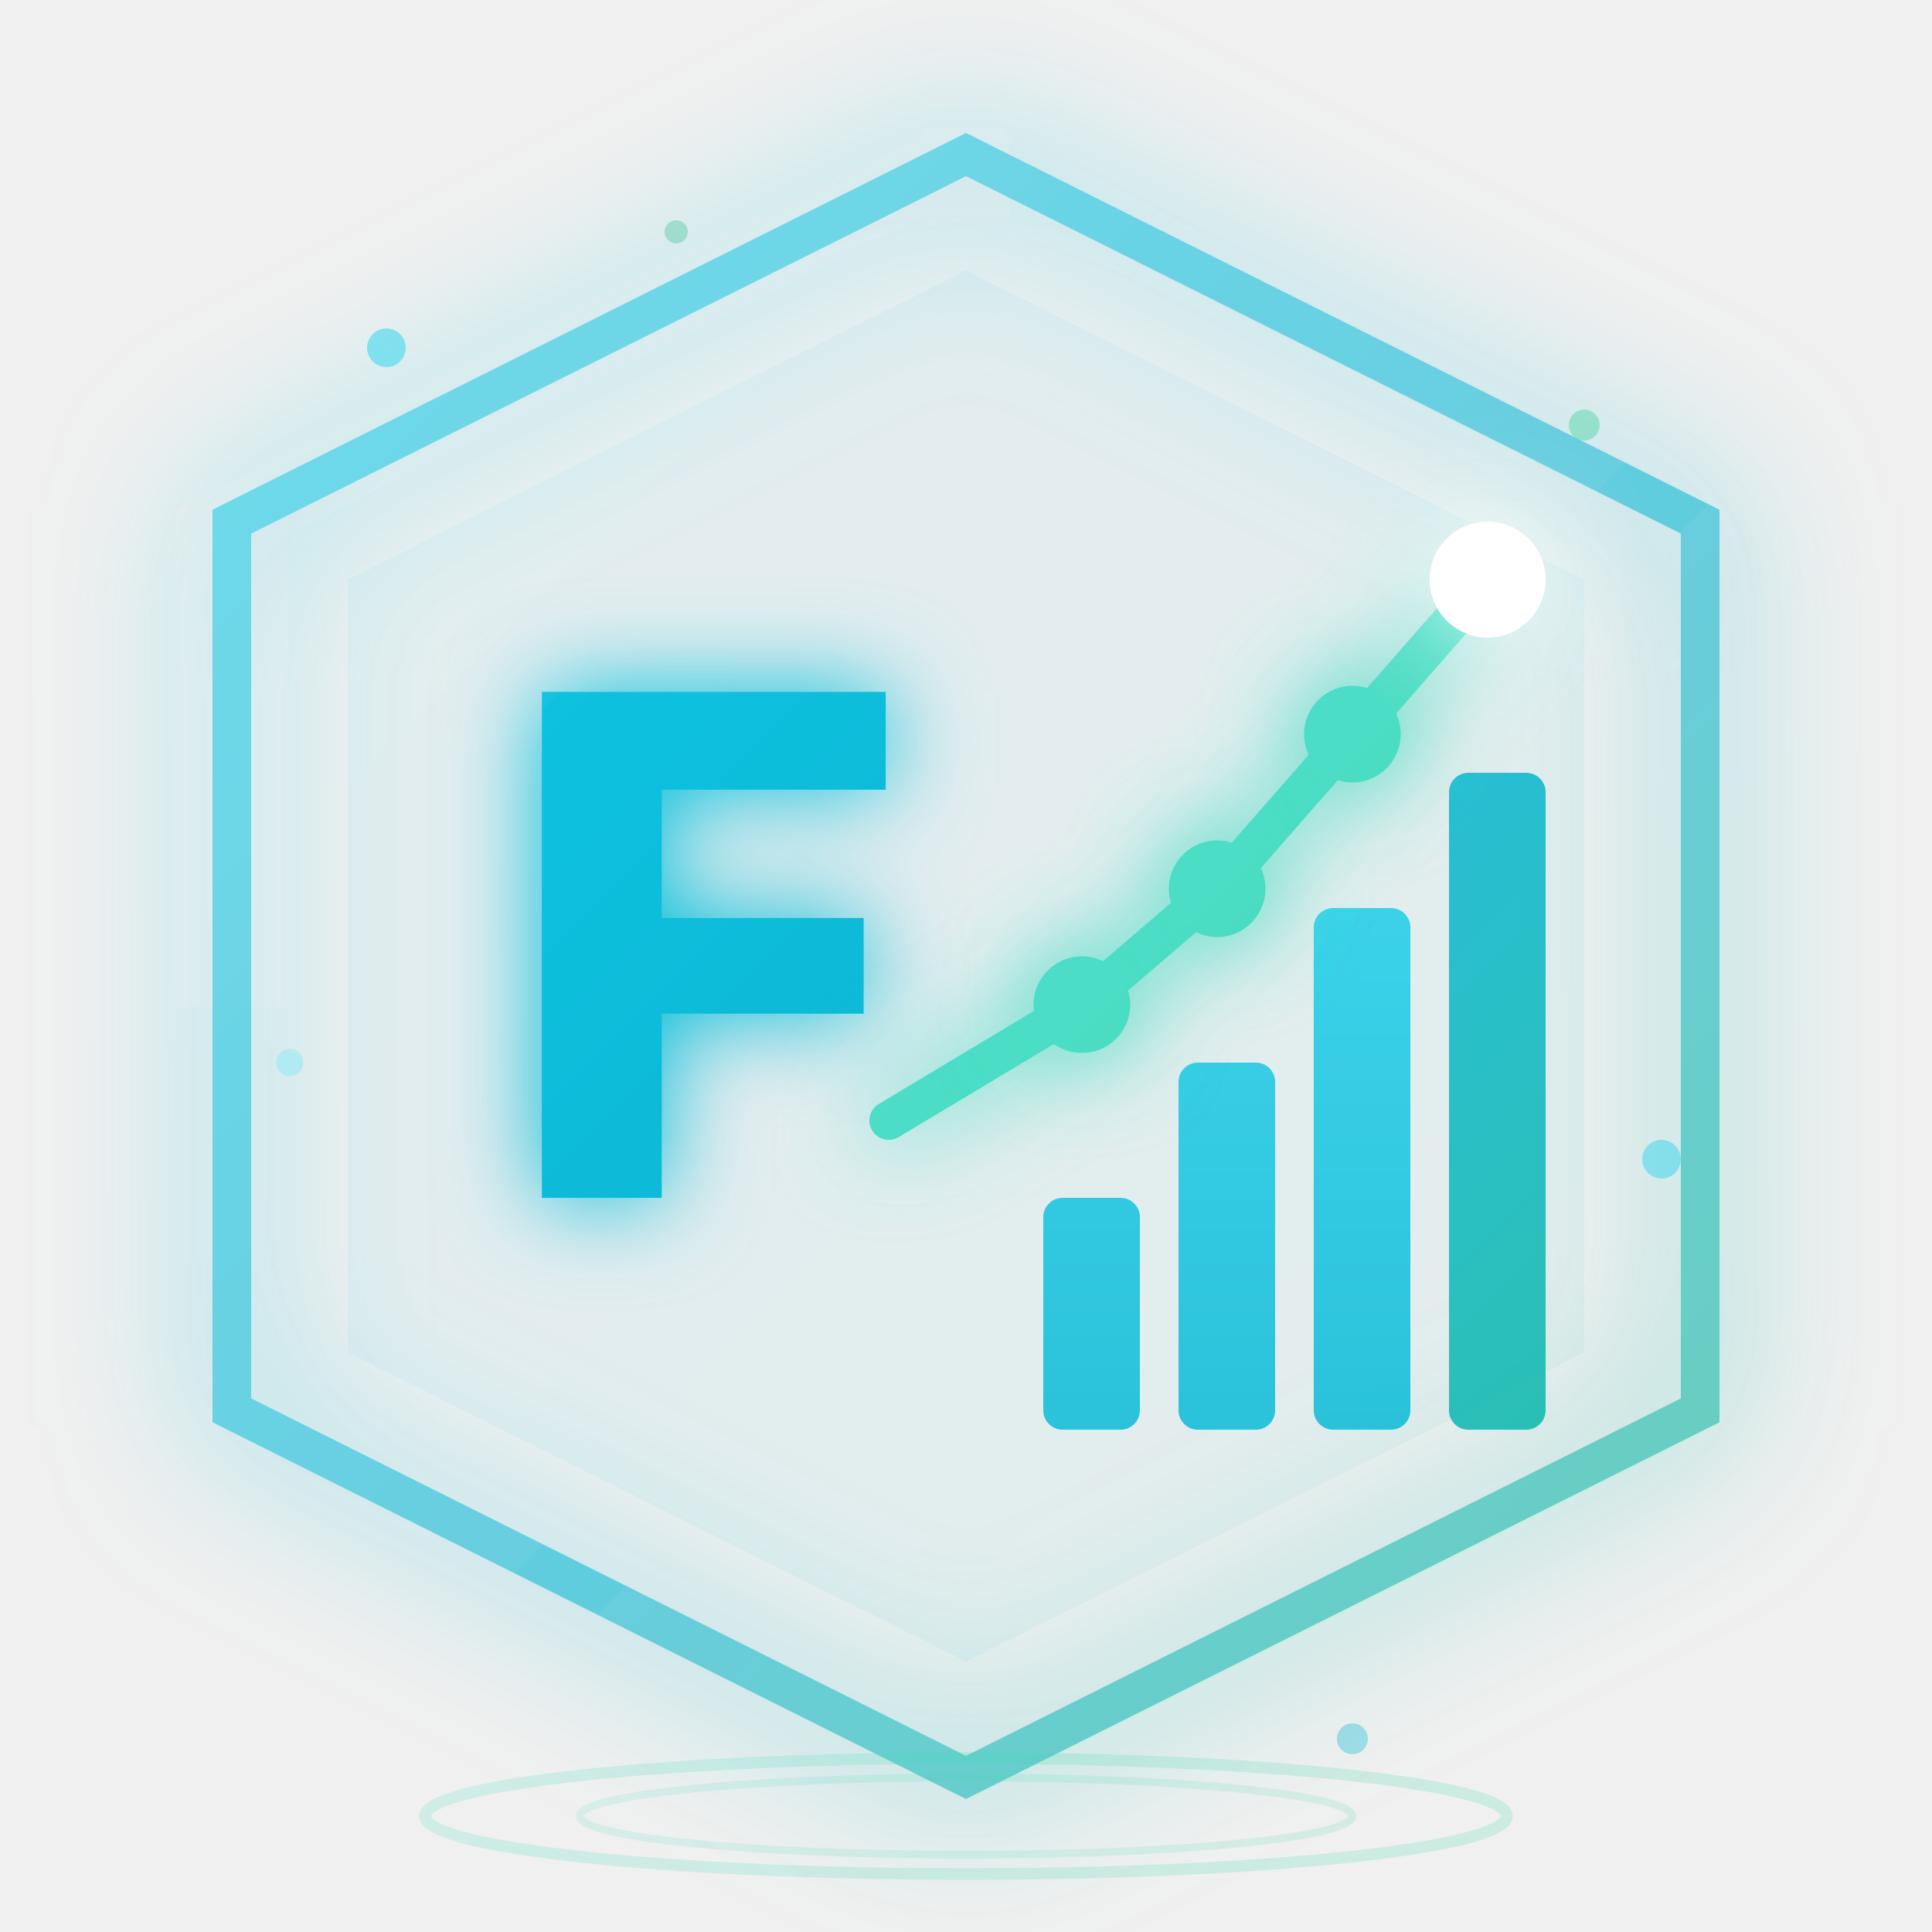
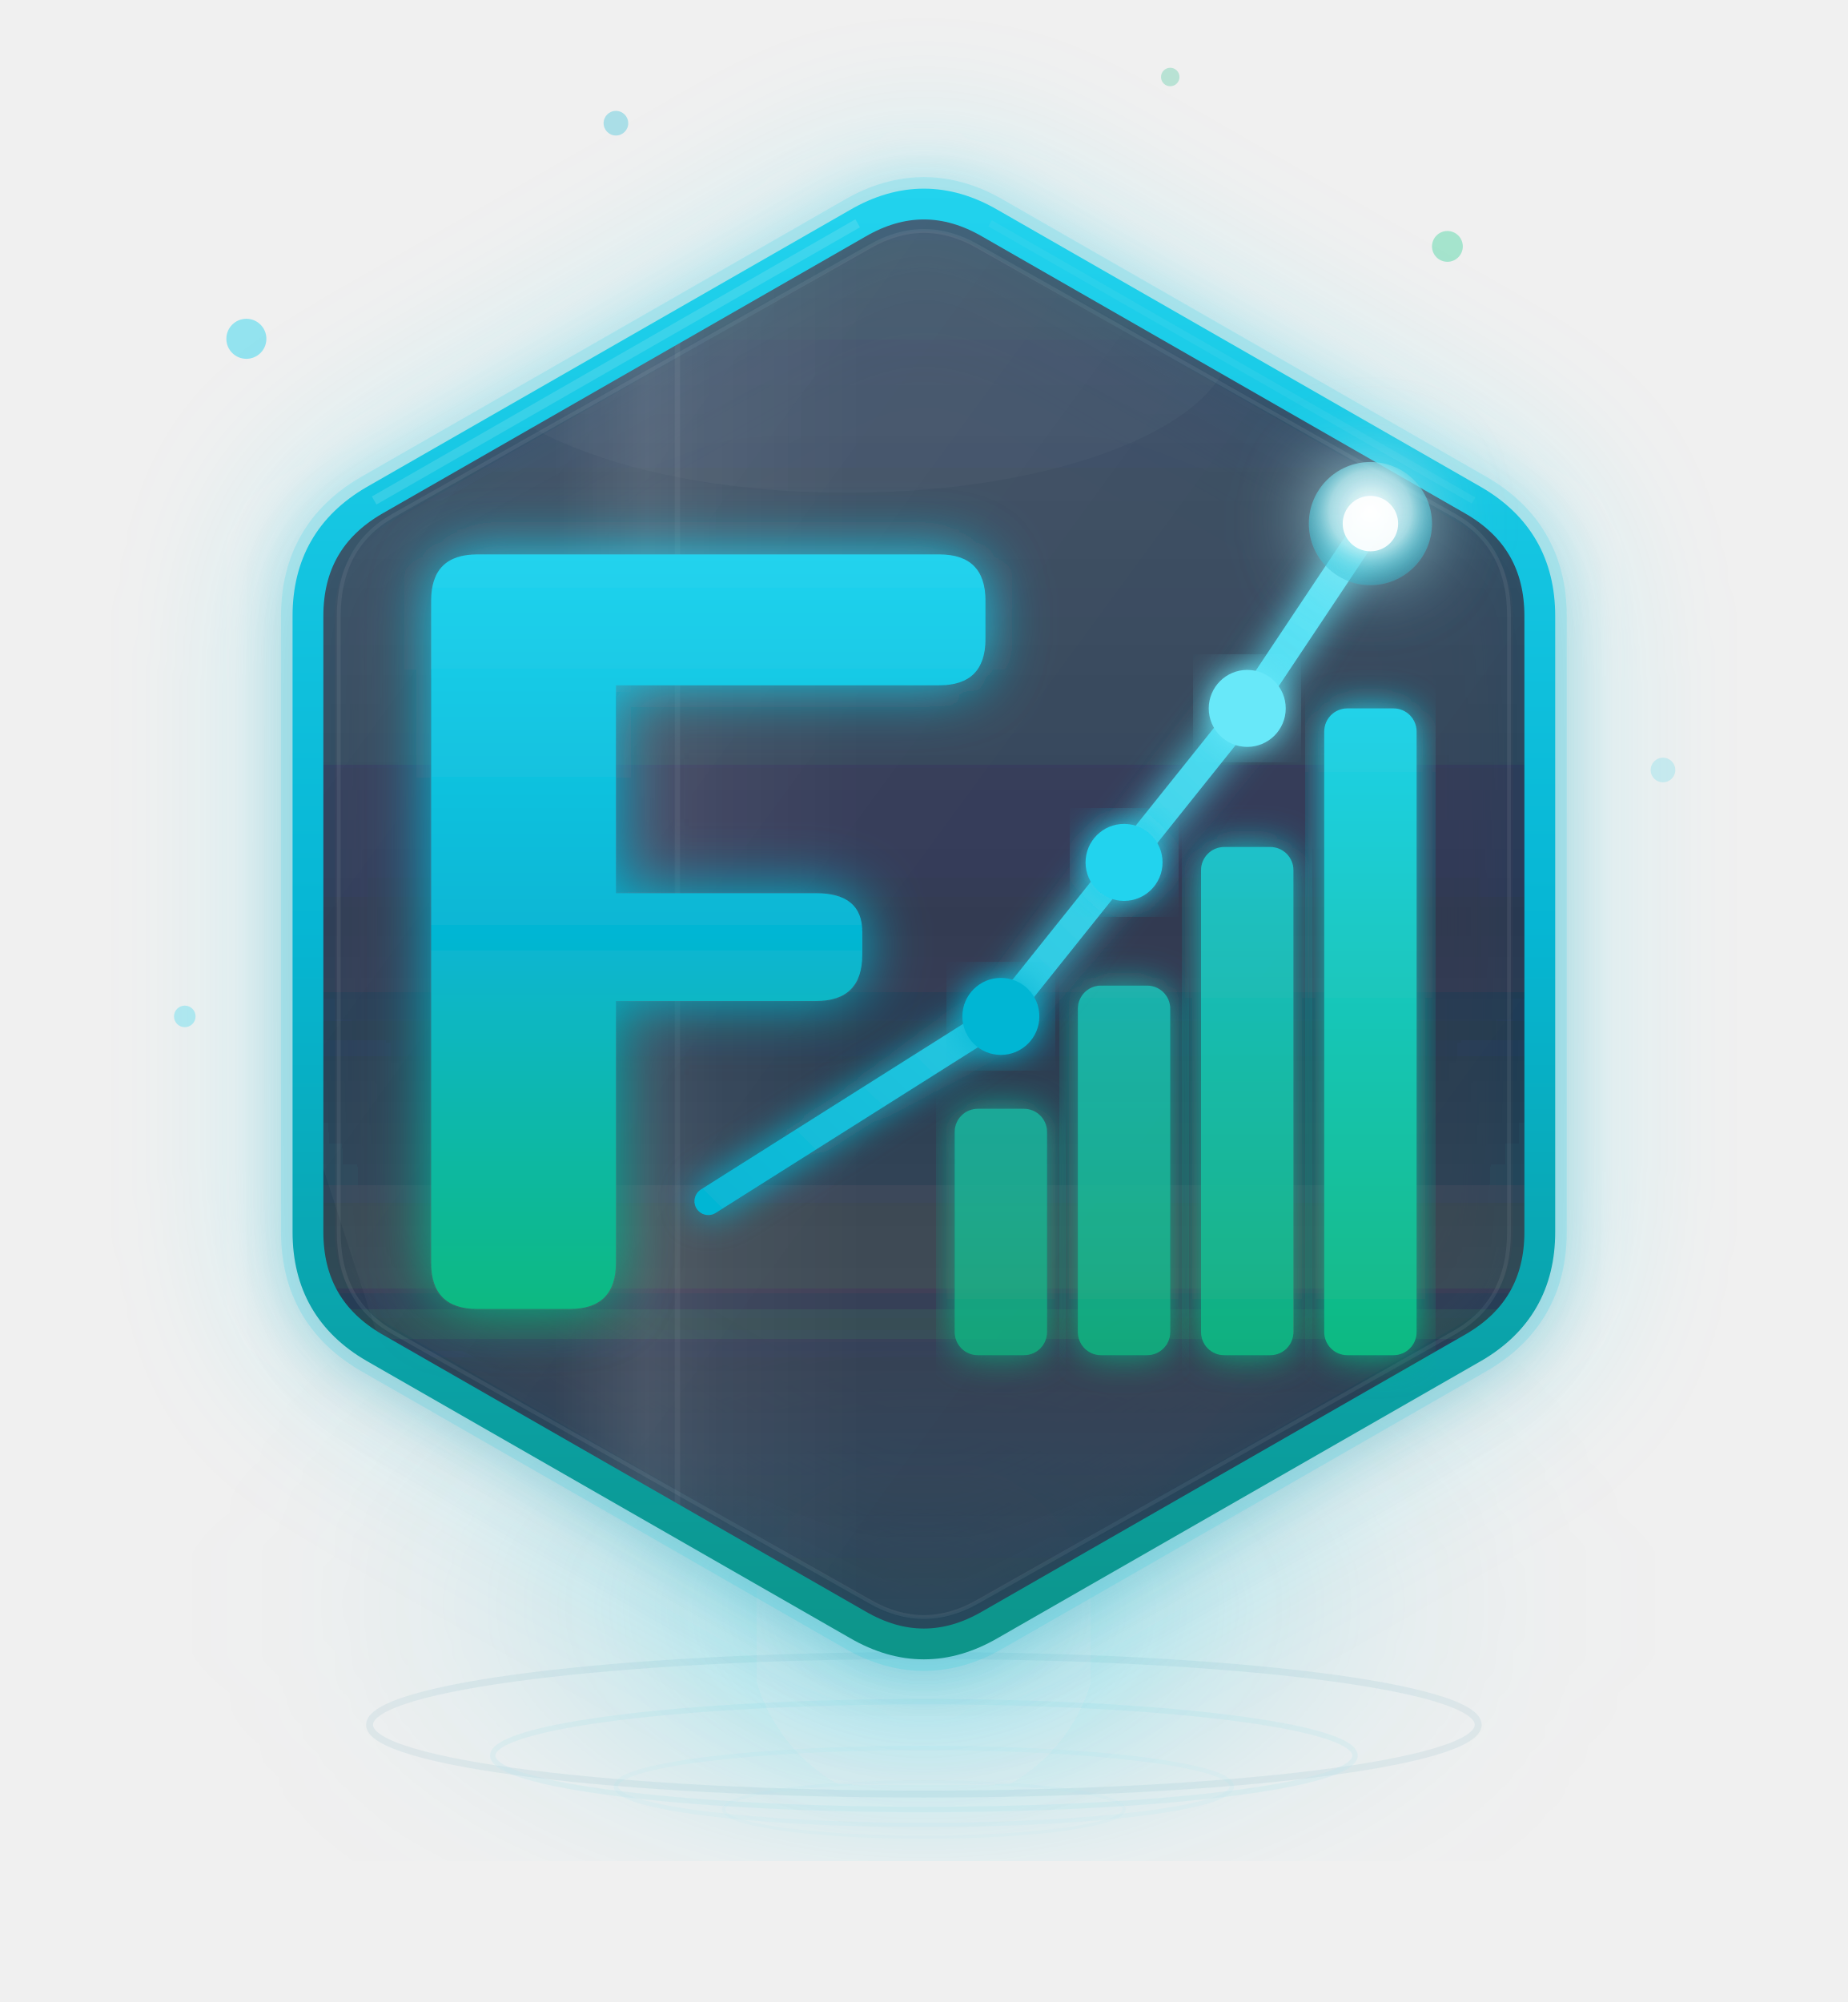
- <svg xmlns="http://www.w3.org/2000/svg" viewBox="0 0 100 100" fill="none" aria-label="ForecastIQ logo">
+ <svg xmlns="http://www.w3.org/2000/svg" viewBox="0 0 120 130" fill="none" aria-label="ForecastIQ logo">
  <defs>
-     <linearGradient id="fiqGrad" x1="0" y1="0" x2="100" y2="100" gradientUnits="userSpaceOnUse">
+     <linearGradient id="fi-hxB" x1="60" y1="12" x2="60" y2="108" gradientUnits="userSpaceOnUse">
      <stop offset="0%" stop-color="#22d3ee" />
-       <stop offset="55%" stop-color="#06b6d4" />
-       <stop offset="100%" stop-color="#10b981" />
+       <stop offset="50%" stop-color="#06b6d4" />
+       <stop offset="100%" stop-color="#0d9488" />
    </linearGradient>
-     <linearGradient id="fiqGradSoft" x1="0" y1="0" x2="100" y2="100" gradientUnits="userSpaceOnUse">
-       <stop offset="0%" stop-color="#67e8f9" />
-       <stop offset="100%" stop-color="#34d399" />
+     <linearGradient id="fi-hxG" x1="60" y1="12" x2="60" y2="108" gradientUnits="userSpaceOnUse">
+       <stop offset="0%" stop-color="#0a2744" stop-opacity="0.72" />
+       <stop offset="50%" stop-color="#071e36" stop-opacity="0.82" />
+       <stop offset="100%" stop-color="#051525" stop-opacity="0.68" />
    </linearGradient>
-     <linearGradient id="barGrad" x1="0" y1="80" x2="0" y2="40" gradientUnits="userSpaceOnUse">
+     <linearGradient id="fi-fG" x1="46" y1="36" x2="46" y2="85" gradientUnits="userSpaceOnUse">
+       <stop offset="0%" stop-color="#22D3EE" />
+       <stop offset="50%" stop-color="#06B6D4" />
+       <stop offset="100%" stop-color="#10B981" />
+     </linearGradient>
+     <linearGradient id="fi-bG" x1="0" y1="88" x2="0" y2="44" gradientUnits="userSpaceOnUse">
+       <stop offset="0%" stop-color="#10B981" />
+       <stop offset="100%" stop-color="#22D3EE" />
+     </linearGradient>
+     <linearGradient id="fi-lnG" x1="46" y1="78" x2="89" y2="34" gradientUnits="userSpaceOnUse">
      <stop offset="0%" stop-color="#06b6d4" />
-       <stop offset="100%" stop-color="#22d3ee" />
+       <stop offset="100%" stop-color="#67e8f9" />
    </linearGradient>
-     <filter id="fiqGlow" x="-50%" y="-50%" width="200%" height="200%">
+     <radialGradient id="fi-aiD" cx="0.5" cy="0.4" r="0.6">
+       <stop offset="0%" stop-color="#ffffff" />
+       <stop offset="55%" stop-color="#b2ebf2" stop-opacity="0.8" />
+       <stop offset="100%" stop-color="#00bcd4" stop-opacity="0.4" />
+     </radialGradient>
+     <linearGradient id="fi-glV" x1="0" y1="0" x2="1" y2="0">
+       <stop offset="0%" stop-color="white" stop-opacity="0" />
+       <stop offset="30%" stop-color="white" stop-opacity="0.09" />
+       <stop offset="55%" stop-color="white" stop-opacity="0.04" />
+       <stop offset="100%" stop-color="white" stop-opacity="0" />
+     </linearGradient>
+     <linearGradient id="fi-glDg" x1="0.2" y1="0" x2="0.8" y2="1">
+       <stop offset="0%" stop-color="white" stop-opacity="0.06" />
+       <stop offset="50%" stop-color="white" stop-opacity="0.015" />
+       <stop offset="100%" stop-color="white" stop-opacity="0" />
+     </linearGradient>
+     <radialGradient id="fi-btGl" cx="60" cy="106" r="42" gradientUnits="userSpaceOnUse">
+       <stop offset="0%" stop-color="#22d3ee" stop-opacity="0.4" />
+       <stop offset="50%" stop-color="#06b6d4" stop-opacity="0.12" />
+       <stop offset="100%" stop-color="#06b6d4" stop-opacity="0" />
+     </radialGradient>
+     <clipPath id="fi-hxC">
+       <path d="M55.7,14.5Q60,12 64.3,14.5L95.7,32.5Q100,35 100,40L100,80Q100,85 95.7,87.5L64.3,105.5Q60,108 55.7,105.5L24.3,87.5Q20,85 20,80L20,40Q20,35 24.3,32.5Z" />
+     </clipPath>
+     <filter id="fi-nb" x="-50%" y="-50%" width="200%" height="200%">
+       <feGaussianBlur stdDeviation="5" result="w" />
+       <feGaussianBlur in="SourceGraphic" stdDeviation="1.8" result="t" />
+       <feMerge>
+         <feMergeNode in="w" />
+         <feMergeNode in="t" />
+         <feMergeNode in="SourceGraphic" />
+       </feMerge>
+     </filter>
+     <filter id="fi-bf" x="-40%" y="-20%" width="180%" height="140%">
+       <feGaussianBlur stdDeviation="7" />
+     </filter>
+     <filter id="fi-eg" x="-20%" y="-20%" width="140%" height="140%">
+       <feGaussianBlur stdDeviation="1.2" result="b" />
+       <feMerge>
+         <feMergeNode in="b" />
+         <feMergeNode in="SourceGraphic" />
+       </feMerge>
+     </filter>
+     <filter id="fi-fg" x="-25%" y="-25%" width="150%" height="150%">
+       <feGaussianBlur stdDeviation="2" result="b" />
+       <feMerge>
+         <feMergeNode in="b" />
+         <feMergeNode in="SourceGraphic" />
+       </feMerge>
+     </filter>
+     <filter id="fi-dg" x="-80%" y="-80%" width="260%" height="260%">
      <feGaussianBlur stdDeviation="2.5" result="b" />
      <feMerge>
        <feMergeNode in="b" />
        <feMergeNode in="SourceGraphic" />
      </feMerge>
    </filter>
-     <filter id="hexGlow" x="-30%" y="-30%" width="160%" height="160%">
-       <feGaussianBlur stdDeviation="4" result="g" />
+     <filter id="fi-is" x="-5%" y="-5%" width="110%" height="110%">
+       <feDropShadow dx="0" dy="1.5" stdDeviation="2.5" flood-color="#000" flood-opacity="0.18" />
+     </filter>
+     <filter id="fi-sp" x="-5%" y="-5%" width="110%" height="110%">
+       <feSpecularLighting surfaceScale="3" specularConstant="0.35" specularExponent="28" lighting-color="#fff" result="spec">
+         <fePointLight x="45" y="15" z="100" />
+       </feSpecularLighting>
+       <feComposite in="spec" in2="SourceGraphic" operator="in" result="si" />
+       <feColorMatrix in="si" type="matrix" values="0 0 0 0 1 0 0 0 0 1 0 0 0 0 1 0 0 0 0.08 0" result="sc" />
      <feMerge>
-         <feMergeNode in="g" />
        <feMergeNode in="SourceGraphic" />
+         <feMergeNode in="sc" />
      </feMerge>
    </filter>
  </defs>
-   <polygon points="50,8 88,27 88,73 50,92 12,73 12,27" stroke="url(#fiqGrad)" stroke-width="2" fill="none" opacity="0.6" filter="url(#hexGlow)" />
-   <polygon points="50,14 82,30 82,70 50,86 18,70 18,30" fill="url(#fiqGrad)" opacity="0.06" />
-   <text x="26" y="62" font-family="'Inter','Segoe UI','Helvetica Neue',Arial,sans-serif" font-weight="800" font-size="36" fill="url(#fiqGrad)" filter="url(#fiqGlow)">F</text>
-   <g opacity="0.85">
-     <rect x="54" y="62" width="5" height="12" rx="1" fill="url(#barGrad)" />
-     <rect x="61" y="55" width="5" height="19" rx="1" fill="url(#barGrad)" />
-     <rect x="68" y="47" width="5" height="27" rx="1" fill="url(#barGrad)" />
-     <rect x="75" y="40" width="5" height="34" rx="1" fill="url(#fiqGrad)" />
+   <g opacity="0.18">
+     <ellipse cx="60" cy="112" rx="36" ry="4.5" stroke="#0e7490" stroke-width="0.45" fill="none" opacity="0.4" />
+     <ellipse cx="60" cy="114" rx="28" ry="3.5" stroke="#06b6d4" stroke-width="0.35" fill="none" opacity="0.3" />
+     <ellipse cx="60" cy="116" rx="20" ry="2.5" stroke="#22d3ee" stroke-width="0.28" fill="none" opacity="0.22" />
+     <ellipse cx="60" cy="117.5" rx="13" ry="1.8" stroke="#22d3ee" stroke-width="0.2" fill="none" opacity="0.14" />
  </g>
-   <polyline points="46,58 56,52 63,46 70,38 77,30" stroke="url(#fiqGradSoft)" stroke-width="2" stroke-linecap="round" stroke-linejoin="round" fill="none" filter="url(#fiqGlow)" />
-   <g fill="url(#fiqGradSoft)" filter="url(#fiqGlow)">
-     <circle cx="56" cy="52" r="2.5" />
-     <circle cx="63" cy="46" r="2.5" />
-     <circle cx="70" cy="38" r="2.5" />
-     <circle cx="77" cy="30" r="3" fill="#fff" />
+   <ellipse cx="60" cy="104" rx="38" ry="12" fill="url(#fi-btGl)" filter="url(#fi-bf)" />
+   <path d="M55.7,14.5Q60,12 64.3,14.5L95.7,32.5Q100,35 100,40L100,80Q100,85 95.7,87.5L64.3,105.5Q60,108 55.7,105.5L24.3,87.5Q20,85 20,80L20,40Q20,35 24.3,32.5Z" stroke="#22d3ee" stroke-width="3.5" fill="none" opacity="0.35" filter="url(#fi-nb)" />
+   <path d="M55.7,14.5Q60,12 64.3,14.5L95.7,32.5Q100,35 100,40L100,80Q100,85 95.7,87.5L64.3,105.5Q60,108 55.7,105.5L24.3,87.5Q20,85 20,80L20,40Q20,35 24.3,32.5Z" fill="url(#fi-hxG)" filter="url(#fi-is)" />
+   <g clip-path="url(#fi-hxC)" filter="url(#fi-sp)">
+     <rect x="36" y="10" width="20" height="100" fill="url(#fi-glV)" />
+     <rect x="18" y="10" width="86" height="100" fill="url(#fi-glDg)" transform="rotate(-18 60 60)" />
+     <line x1="44" y1="16" x2="44" y2="104" stroke="white" stroke-width="0.35" opacity="0.05" />
+     <ellipse cx="55" cy="22" rx="25" ry="10" fill="white" opacity="0.025" />
  </g>
-   <circle cx="20" cy="18" r="1" fill="#22d3ee" opacity="0.5" />
-   <circle cx="82" cy="22" r="0.8" fill="#34d399" opacity="0.4" />
-   <circle cx="15" cy="55" r="0.7" fill="#67e8f9" opacity="0.35" />
-   <circle cx="86" cy="60" r="1" fill="#22d3ee" opacity="0.45" />
-   <circle cx="35" cy="12" r="0.6" fill="#10b981" opacity="0.3" />
-   <circle cx="70" cy="90" r="0.8" fill="#06b6d4" opacity="0.35" />
-   <ellipse cx="50" cy="94" rx="28" ry="3" stroke="url(#fiqGradSoft)" stroke-width="0.6" fill="none" opacity="0.2" />
-   <ellipse cx="50" cy="94" rx="20" ry="2" stroke="url(#fiqGradSoft)" stroke-width="0.4" fill="none" opacity="0.15" />
+   <path d="M55.7,14.5Q60,12 64.3,14.5L95.7,32.5Q100,35 100,40L100,80Q100,85 95.7,87.5L64.3,105.5Q60,108 55.7,105.5L24.3,87.5Q20,85 20,80L20,40Q20,35 24.3,32.5Z" stroke="url(#fi-hxB)" stroke-width="2" stroke-linejoin="round" fill="none" />
+   <path d="M56.5,16Q60,14 63.5,16L94.5,33.5Q98,35.5 98,40L98,80Q98,84.5 94.5,86.5L63.5,104Q60,106 56.5,104L25.5,86.5Q22,84.5 22,80L22,40Q22,35.5 25.5,33.5Z" stroke="white" stroke-width="0.25" fill="none" opacity="0.07" />
+   <line x1="24.3" y1="32.5" x2="55.7" y2="14.5" stroke="#b2ebf2" stroke-width="0.6" opacity="0.2" />
+   <line x1="64.3" y1="14.5" x2="95.7" y2="32.5" stroke="#80deea" stroke-width="0.45" opacity="0.12" />
+   <path d="M28,39Q28,36 31,36L61,36Q64,36 64,39L64,41.5Q64,44.5 61,44.5L40,44.5L40,58L53,58Q56,58 56,60.5L56,62Q56,65 53,65L40,65L40,82Q40,85 37,85L31,85Q28,85 28,82Z" fill="url(#fi-fG)" filter="url(#fi-fg)" />
+   <rect x="62" y="72" width="6" height="16" rx="1.5" fill="url(#fi-bG)" opacity="0.8" filter="url(#fi-eg)" />
+   <rect x="70" y="64" width="6" height="24" rx="1.5" fill="url(#fi-bG)" opacity="0.85" filter="url(#fi-eg)" />
+   <rect x="78" y="55" width="6" height="33" rx="1.5" fill="url(#fi-bG)" opacity="0.92" filter="url(#fi-eg)" />
+   <rect x="86" y="46" width="6" height="42" rx="1.5" fill="url(#fi-bG)" filter="url(#fi-eg)" />
+   <polyline points="46,78 65,66 73,56 81,46 89,34" stroke="url(#fi-lnG)" stroke-width="1.8" stroke-linecap="round" stroke-linejoin="round" fill="none" filter="url(#fi-eg)" />
+   <circle cx="65" cy="66" r="2.5" fill="#06b6d4" filter="url(#fi-eg)" />
+   <circle cx="73" cy="56" r="2.5" fill="#22d3ee" filter="url(#fi-eg)" />
+   <circle cx="81" cy="46" r="2.5" fill="#67e8f9" filter="url(#fi-eg)" />
+   <circle cx="89" cy="34" r="4" fill="url(#fi-aiD)" filter="url(#fi-dg)" />
+   <circle cx="89" cy="34" r="1.8" fill="white" opacity="0.9" />
+   <circle cx="16" cy="22" r="1.3" fill="#22d3ee" opacity="0.45" />
+   <circle cx="94" cy="16" r="1" fill="#34d399" opacity="0.4" />
+   <circle cx="108" cy="50" r="0.8" fill="#80deea" opacity="0.35" />
+   <circle cx="12" cy="66" r="0.7" fill="#22d3ee" opacity="0.3" />
+   <circle cx="40" cy="8" r="0.8" fill="#06b6d4" opacity="0.3" />
+   <circle cx="76" cy="5" r="0.6" fill="#10b981" opacity="0.25" />
</svg>
